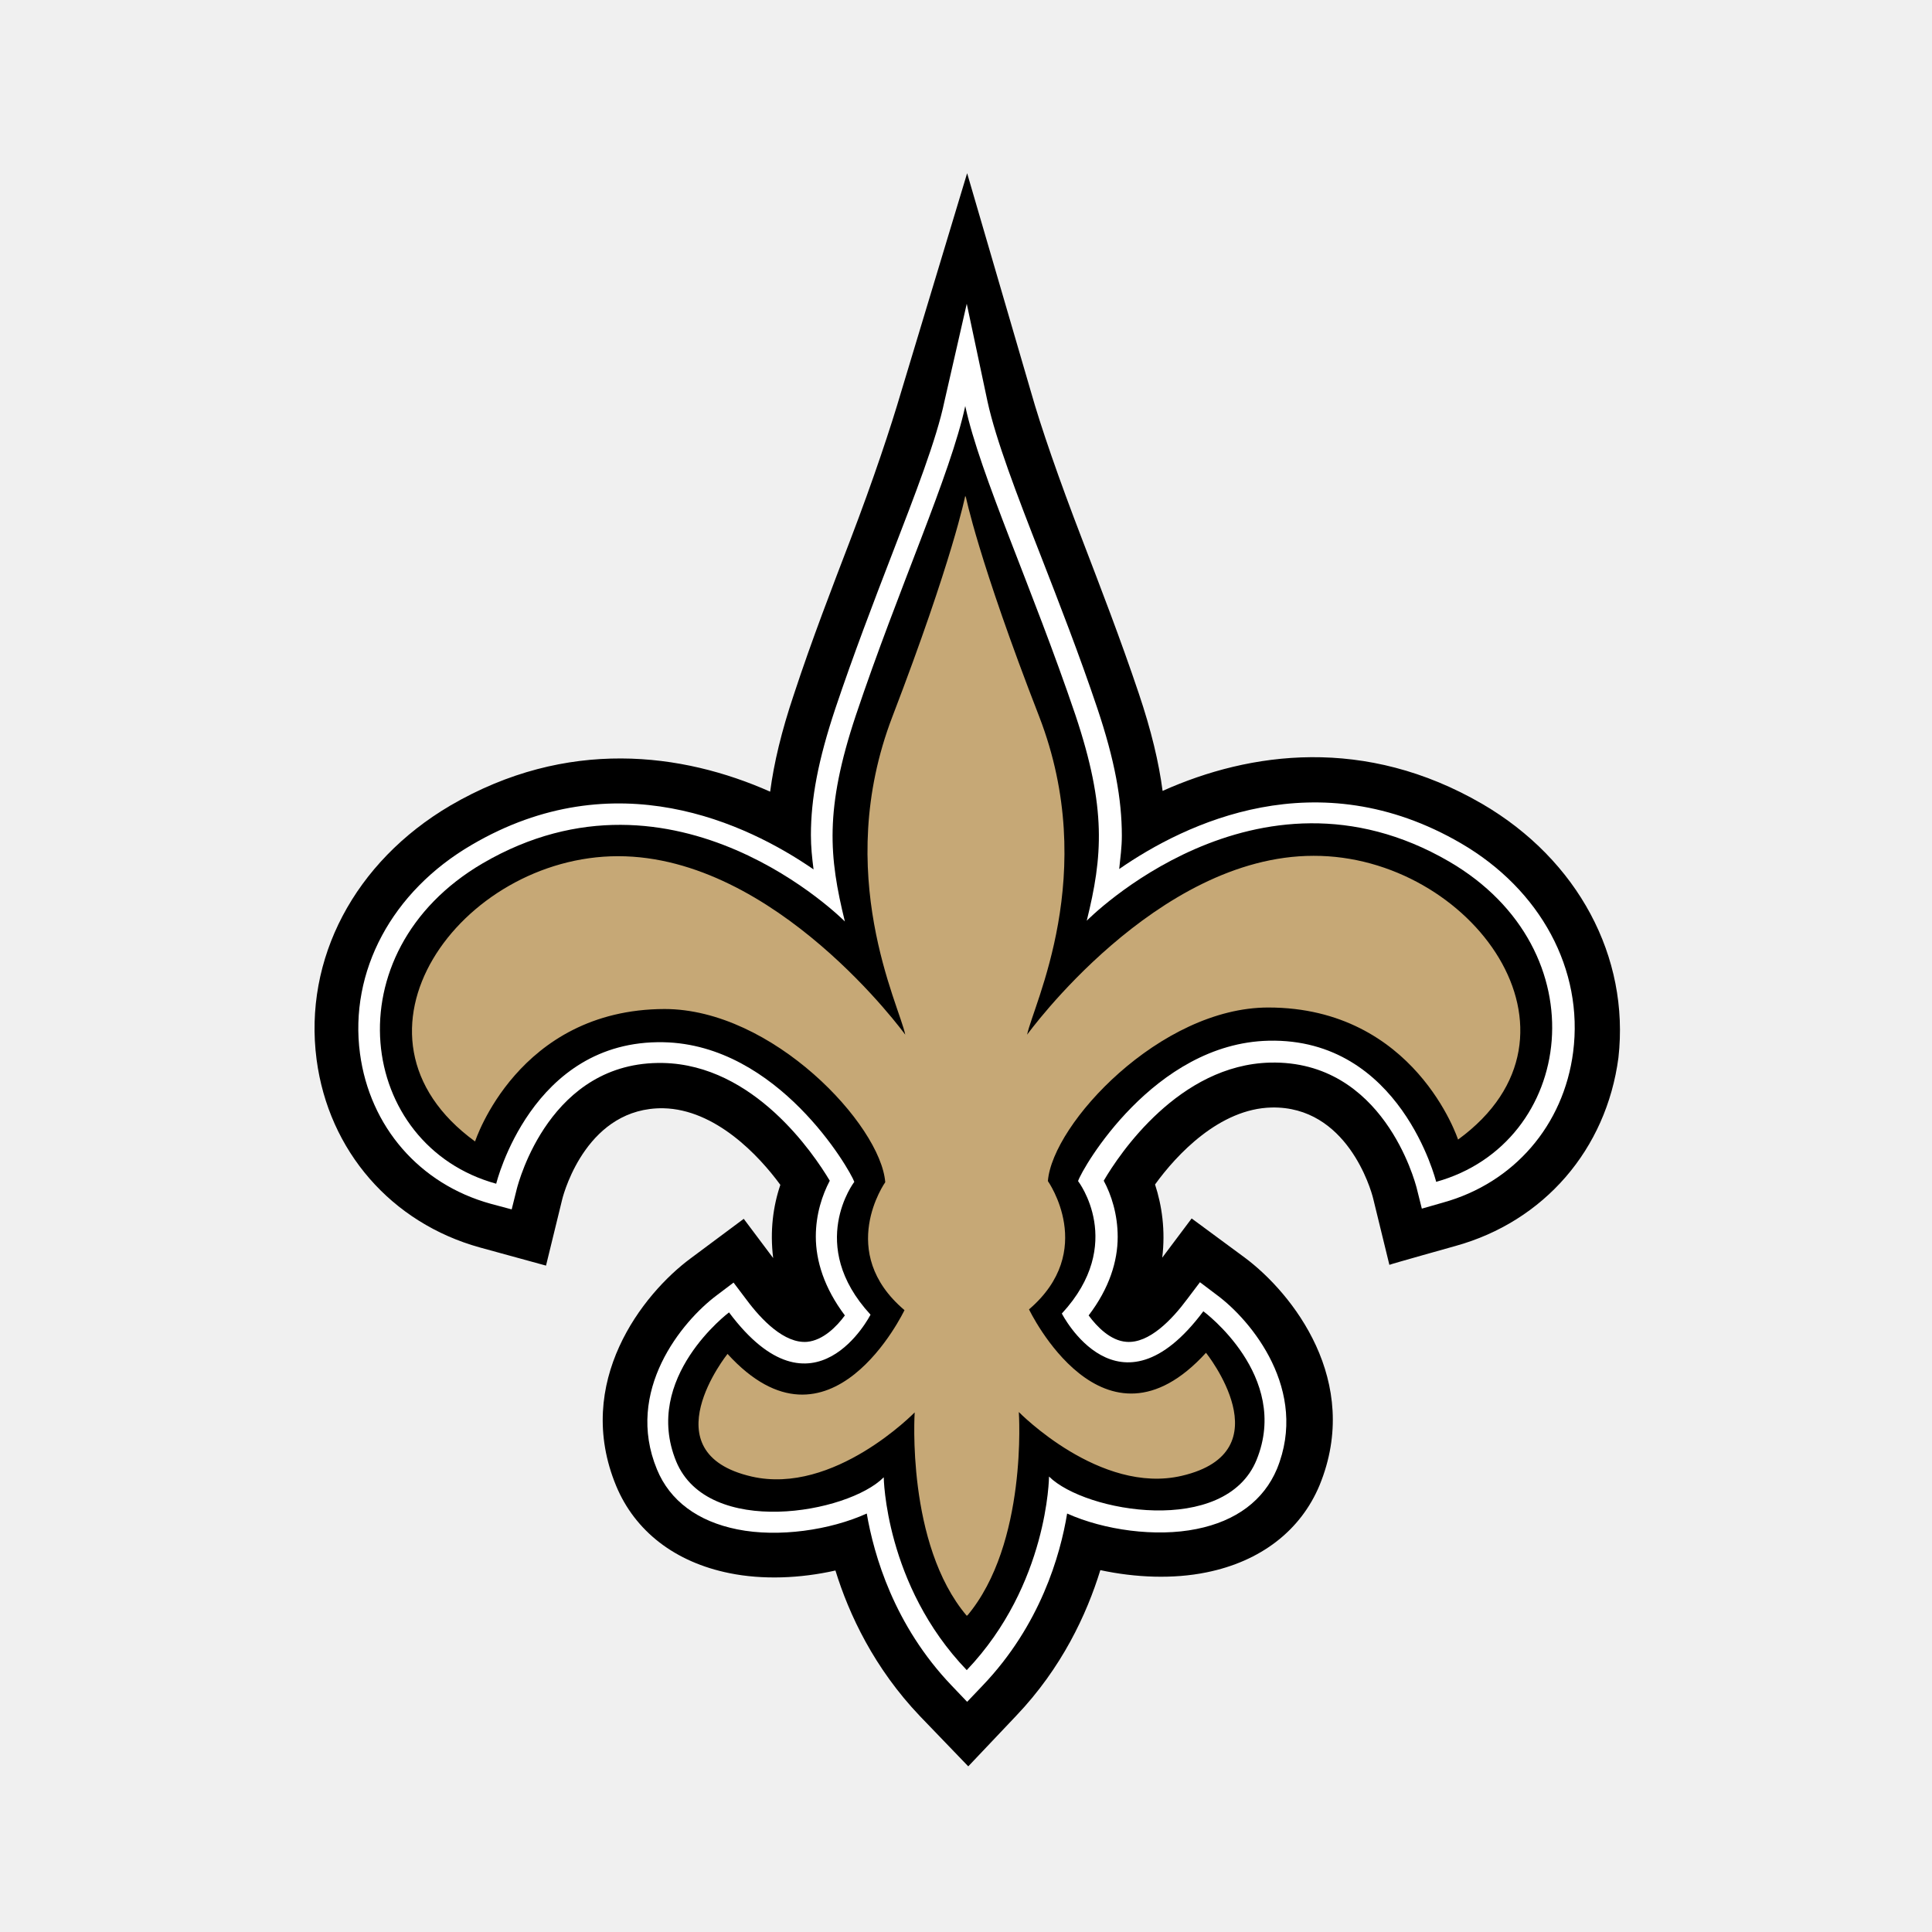
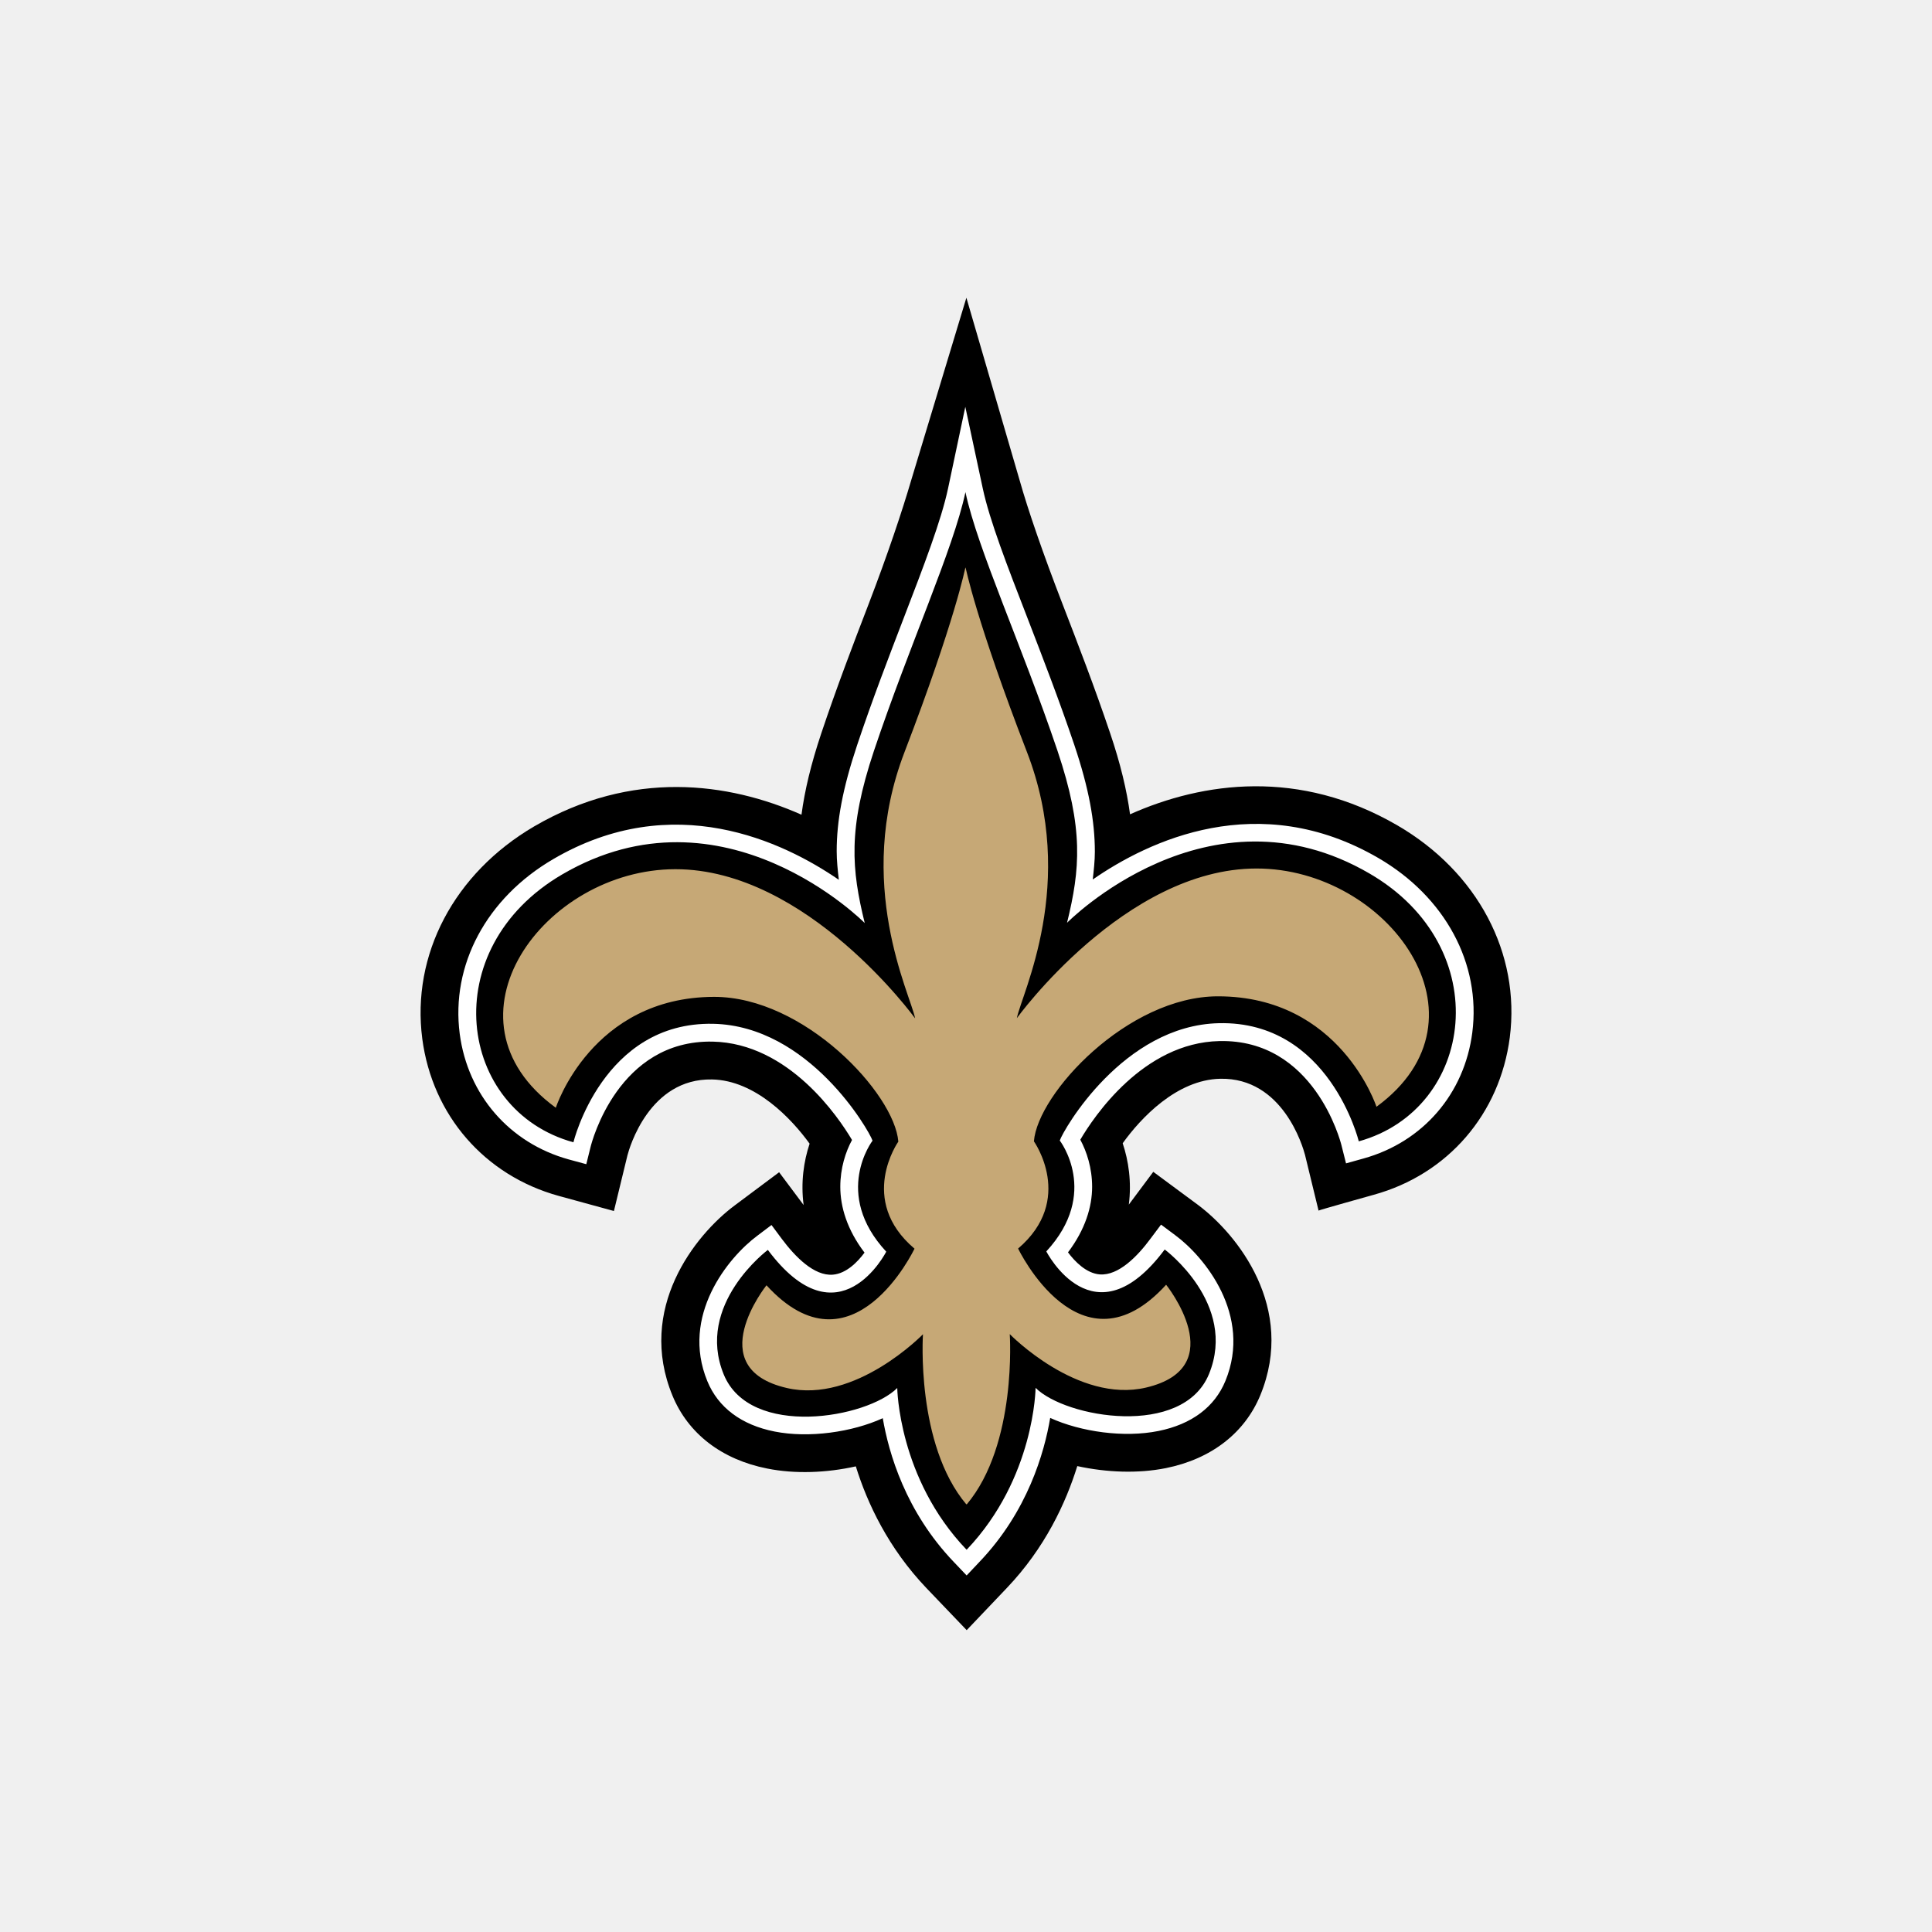
- <svg xmlns="http://www.w3.org/2000/svg" width="512" height="512" viewBox="0 0 512 512">
-   <g>
-     <g>
-       <path d="M392.9 213.1c-31.1-18.1-61.6-13.9-84.8-3.5-1-7.6-3-16-6.3-25.8-4.9-14.6-10.3-28.5-15-40.8-6.2-16.1-11-30-13.6-39.2l-16.9-57.9-17.5 58c-2.7 9.2-7.3 23.1-13.5 39.3-4.7 12.3-10.1 26.2-14.9 40.8-3.3 9.8-5.3 18.2-6.3 25.8-23.2-10.3-53.8-14.4-84.8 3.7-25.3 14.9-38.9 40.6-35.4 67.3 3.2 24.2 19.8 43.3 43.3 49.8l17.5 4.8 4.3-17.6c.6-2.4 6.9-24.4 26.8-24.1 13.8.3 25.3 12.5 31 20.3-1.9 5.6-2.8 12.2-1.9 19.4l-7.8-10.4-14.1 10.5c-12.7 9.4-31.1 32.8-19.7 60.3 5 12 15.6 20.2 30 23.1 8.8 1.8 18.8 1.4 28.1-.7 3.6 11.7 10.3 25.9 22.4 38.6l12.8 13.3 12.7-13.4c12.1-12.7 18.7-26.9 22.3-38.6 9.3 2 19.3 2.4 28.1.6 14.4-2.9 25-11.1 30-23.1 11.3-27.6-7.2-50.9-19.8-60.3l-14.1-10.4-7.8 10.4c.9-7.2-.1-13.9-1.9-19.4 5.7-7.9 17.1-20.1 30.9-20.4 19.9-.4 26.3 21.6 26.9 24.1l4.3 17.6c0-.1 17.5-5 17.5-5 23.5-6.5 40-25.6 43.2-49.9 3-26.7-10.7-52.4-36-67.2" />
-       <path fill="#fff" d="M250.3 106.3c-2.1 10.1-7.7 24.5-14.1 41.1-4.7 12.2-10 26-14.8 40.3-4.6 13.8-6.5 24-6.5 33.6 0 3.1.3 6 .7 9.1-17.7-12.2-52.6-28.8-90.6-6.5-21.1 12.3-32.5 33.5-29.6 55.3 2.6 19.4 15.8 34.6 34.6 39.8l5.6 1.5 1.4-5.6c.4-1.4 8.7-33.8 38.7-33.2 24.1.5 39.9 24 44.2 31.2-2 3.8-3.7 8.9-3.7 14.8 0 6.4 2.2 13.6 7.7 20.9-2.2 3-5.8 6.6-10 7-6 .5-12.1-5.8-16.1-11.2l-3.4-4.5-4.5 3.4c-9.2 6.9-24.4 25.3-15.8 46.1 3.4 8.3 10.8 13.8 21.3 15.9 10.9 2.2 24.6.2 34.3-4.2 1.9 11 7.2 29.6 22.5 45.6l4.1 4.3 4.1-4.3c15.3-16 20.6-34.6 22.4-45.6 9.8 4.4 23.5 6.3 34.3 4.1 10.5-2.1 17.8-7.6 21.3-15.9 8.5-20.8-6.7-39.3-15.9-46.1l-4.5-3.4-3.4 4.5c-4 5.4-10.1 11.8-16.1 11.3-4.2-.3-7.8-4-10-7 5.5-7.2 7.7-14.4 7.7-20.8 0-6-1.7-11.2-3.7-14.9 4.2-7.2 20-30.7 44.1-31.3 30-.7 38.4 31.7 38.8 33.1l1.4 5.6 5.6-1.6c18.8-5.2 32-20.5 34.5-39.9 2.8-21.8-8.6-43-29.7-55.3-38.1-22.2-73-5.4-90.6 6.8.3-2.9.7-5.8.7-8.8 0-9.7-1.9-20.1-6.5-33.8-4.8-14.3-10.2-28.1-14.9-40.2-6.5-16.6-12-31-14.2-41.1l-5.5-25.9-5.9 25.8" />
-       <path d="M256.2 442.6c21.6-22.7 21.8-51.3 21.8-51.3 9.6 9.5 46.7 15.9 55-4.4 9.1-22.3-14.1-39.4-14.1-39.4-22.5 30.1-37.5.6-37.5.6 17.1-18.5 4.3-35.1 4.3-35.1 1.1-3.4 20.1-36.5 50.5-37.2 35-.8 44.4 37.4 44.4 37.4 36.7-10.2 43.8-61.4 3.4-84.9-51.3-29.8-96 15.7-96 15.7 4.2-17 5.3-29.7-3-54.5-11.4-33.7-25.3-63.7-29.2-81.9-3.9 18.2-17.7 48.3-29 82-8.3 24.9-7.1 37.5-2.9 54.6 0 0-44.8-45.3-96-15.4-40.3 23.6-33.1 74.8 3.6 84.9 0 0 9.3-38.2 44.3-37.5 30.4.6 49.4 33.7 50.6 37 0 0-12.8 16.7 4.3 35.2 0 0-15 29.5-37.5-.6 0 0-23.1 17.3-14 39.5 8.4 20.3 45.5 13.8 55 4.2 0-.1.3 28.5 22 51.1" />
-       <path fill="#C6A876" d="M348.1 226.8c-41.7 0-75.9 47.4-75.9 47.4 1.5-7.7 19.3-42.6 3.2-84.3-16.2-41.7-19.5-58.5-19.5-58.5l-.1.5v-.5s-3.3 16.8-19.3 58.5 1.9 76.6 3.4 84.3c0 0-34.3-47.3-76.1-47.3-41.7 0-76.5 47.5-37.9 75.6 0 0 11.3-35 50.2-35.1 28.6 0 57.3 30.7 58.5 45.9 0 0-13.1 18.5 5.1 33.9 0 0-19.7 41.4-46.9 11.6 0 0-21 26.2 6.4 32.5 21.8 5 43.2-17 43.2-17s-2.3 34.9 13.8 53.9v-.2l.1.2c16.1-19.1 13.7-54 13.7-54s21.5 22 43.2 16.9c27.4-6.4 6.4-32.6 6.4-32.6-27.2 29.8-46.9-11.5-46.9-11.5 18.1-15.5 5-34 5-34 1.2-15.2 29.8-46 58.4-46 38.9 0 50.3 35 50.3 35 38.3-27.9 3.4-75.3-38.3-75.2" />
+ <svg xmlns="http://www.w3.org/2000/svg" width="512px" height="512px" viewBox="0 0 512 512" version="1.1">
+   <defs />
+   <g id="Page-1" stroke="none" stroke-width="1" fill="none" fill-rule="evenodd">
+     <g id="new-orleans-saints">
+       <g id="svg" transform="translate(111, 79)">
+         <path d="M259.36,139.755 C233.389,124.647 207.851,128.163 188.472,136.798 C187.608,130.418 185.951,123.422 183.178,115.238 C179.07,103.052 174.569,91.407 170.604,81.132 C165.382,67.631 161.41,56.075 159.232,48.342 L145.104,-0.096 L130.444,48.378 C128.194,56.073 124.338,67.702 119.143,81.222 C115.199,91.479 110.732,103.142 106.652,115.329 C103.906,123.531 102.249,130.527 101.402,136.907 C82.015,128.308 56.457,124.884 30.523,140.027 C9.352,152.446 -2.003,173.989 0.908,196.286 C3.582,216.548 17.431,232.519 37.071,237.928 L51.694,241.931 L55.278,227.185 C55.791,225.203 61.069,206.744 77.685,207.067 C89.192,207.283 98.784,217.488 103.554,224.085 C102.006,228.736 101.178,234.323 101.97,240.344 L95.477,231.657 L83.698,240.453 C73.106,248.347 57.71,267.854 67.228,290.891 C71.379,300.95 80.286,307.799 92.324,310.18 C99.683,311.657 108.058,311.333 115.802,309.601 C118.845,319.407 124.419,331.268 134.522,341.869 L145.184,353.01 L155.819,341.834 C165.921,331.233 171.433,319.369 174.492,309.53 C182.24,311.223 190.597,311.548 197.96,310.068 C209.976,307.653 218.872,300.769 223.012,290.709 C232.469,267.635 217.016,248.168 206.427,240.27 L194.631,231.546 L188.147,240.236 C188.92,234.212 188.075,228.624 186.525,223.974 C191.279,217.339 200.826,207.137 212.352,206.884 C228.993,206.525 234.289,224.947 234.846,227.074 L238.43,241.82 C238.43,241.712 253.02,237.639 253.02,237.639 C272.687,232.231 286.481,216.22 289.112,195.923 C291.958,173.643 280.575,152.102 259.36,139.755" id="Fill-1" fill="#000000" />
+         <path d="M140.242,50.449 C138.45,58.885 133.839,70.91 128.489,84.809 C124.582,94.992 120.133,106.53 116.136,118.499 C112.299,130.001 110.732,138.581 110.732,146.567 C110.732,149.126 111.011,151.615 111.299,154.156 C96.513,143.99 67.372,130.073 35.577,148.694 C17.926,159.006 8.452,176.741 10.832,194.986 C12.964,211.175 24.032,223.936 39.728,228.262 L44.374,229.524 L45.538,224.836 C45.835,223.682 52.823,196.536 77.883,197.039 C98.046,197.471 111.23,217.085 114.794,223.106 C113.093,226.243 111.688,230.568 111.688,235.508 C111.688,240.845 113.497,246.903 118.107,252.957 C116.279,255.444 113.263,258.508 109.732,258.798 C104.717,259.23 99.647,253.931 96.269,249.425 L93.453,245.641 L89.686,248.489 C81.978,254.22 69.29,269.687 76.468,287.064 C79.341,294.025 85.5,298.637 94.279,300.37 C103.357,302.172 114.812,300.549 122.943,296.835 C124.51,306.032 128.969,321.568 141.773,334.945 L145.17,338.514 L148.574,334.909 C161.343,321.533 165.762,305.959 167.313,296.764 C175.472,300.477 186.925,302.065 196.005,300.226 C204.774,298.46 210.916,293.882 213.762,286.922 C220.893,269.509 208.178,254.043 200.453,248.344 L196.686,245.534 L193.876,249.283 C190.528,253.826 185.449,259.125 180.425,258.729 C176.911,258.441 173.887,255.377 172.029,252.888 C176.605,246.832 178.424,240.811 178.424,235.511 C178.424,230.534 176.986,226.172 175.291,223.035 C178.84,216.978 191.969,197.329 212.138,196.894 C237.19,196.318 244.252,223.43 244.522,224.584 L245.71,229.306 L250.358,228.009 C266.062,223.646 277.085,210.885 279.174,194.639 C281.516,176.416 272.005,158.714 254.321,148.405 C222.458,129.873 193.338,143.861 178.587,154.081 C178.858,151.65 179.147,149.197 179.147,146.71 C179.147,138.634 177.562,129.909 173.707,118.426 C169.675,106.473 165.207,94.955 161.29,84.789 C155.897,70.89 151.25,58.885 149.447,50.448 L144.818,28.817 L140.242,50.449" id="Fill-2" fill="#FFFFFF" />
+         <path d="M145.204,331.664 C163.24,312.7 163.439,288.796 163.439,288.796 C171.433,296.764 202.447,302.1 209.401,285.119 C217.02,266.48 197.659,252.13 197.659,252.13 C178.875,277.295 166.285,252.635 166.285,252.635 C180.586,237.169 169.85,223.251 169.85,223.251 C170.789,220.438 186.638,192.714 212.031,192.155 C241.279,191.507 249.095,223.467 249.095,223.467 C279.785,214.959 285.728,172.146 251.942,152.497 C209.114,127.546 171.779,165.547 171.779,165.547 C175.254,151.324 176.227,140.689 169.239,119.94 C159.728,91.781 148.095,66.636 144.853,51.42 C141.619,66.635 130.04,91.835 120.602,119.993 C113.651,140.777 114.677,151.395 118.162,165.617 C118.162,165.617 80.745,127.708 37.962,152.747 C4.248,172.487 10.272,215.281 40.962,223.719 C40.962,223.719 48.716,191.741 77.982,192.315 C103.377,192.837 119.288,220.51 120.232,223.287 C120.232,223.287 109.536,237.276 123.862,252.705 C123.862,252.705 111.318,277.402 92.488,252.236 C92.488,252.236 73.146,266.695 80.819,285.298 C87.825,302.244 118.81,296.835 126.781,288.831 C126.781,288.831 127.051,312.77 145.123,331.661" id="Fill-3" fill="#000000" />
+         <path d="M221.936,151.164 C187.085,151.2 158.477,190.824 158.477,190.824 C159.711,184.351 174.642,155.166 161.149,120.287 C147.653,85.406 144.888,71.361 144.888,71.361 L144.833,71.777 L144.833,71.379 C144.833,71.379 142.106,85.421 128.698,120.34 C115.29,155.24 130.263,184.387 131.515,190.876 C131.515,190.876 102.834,151.308 67.967,151.346 C33.109,151.38 4.077,191.095 36.296,214.566 C36.296,214.566 45.724,185.255 78.217,185.179 C102.124,185.145 126.057,210.816 127.067,223.541 C127.067,223.541 116.136,239.008 131.353,251.914 C131.353,251.914 114.92,286.526 92.125,261.614 C92.125,261.614 74.604,283.534 97.512,288.834 C115.693,293.051 133.595,274.592 133.595,274.592 C133.595,274.592 131.641,303.758 145.104,319.695 L145.104,319.55 L145.186,319.695 C158.611,303.724 156.596,274.555 156.596,274.555 C156.596,274.555 174.532,292.979 192.705,288.724 C215.614,283.352 198.035,261.469 198.035,261.469 C175.325,286.417 158.809,251.878 158.809,251.878 C173.973,238.935 162.997,223.467 162.997,223.467 C163.978,210.776 187.861,185.035 211.778,185.035 C244.269,185.035 253.777,214.309 253.777,214.309 C285.943,190.77 256.803,151.111 221.936,151.164" id="Fill-4" fill="#C6A876" />
+       </g>
    </g>
  </g>
</svg>
